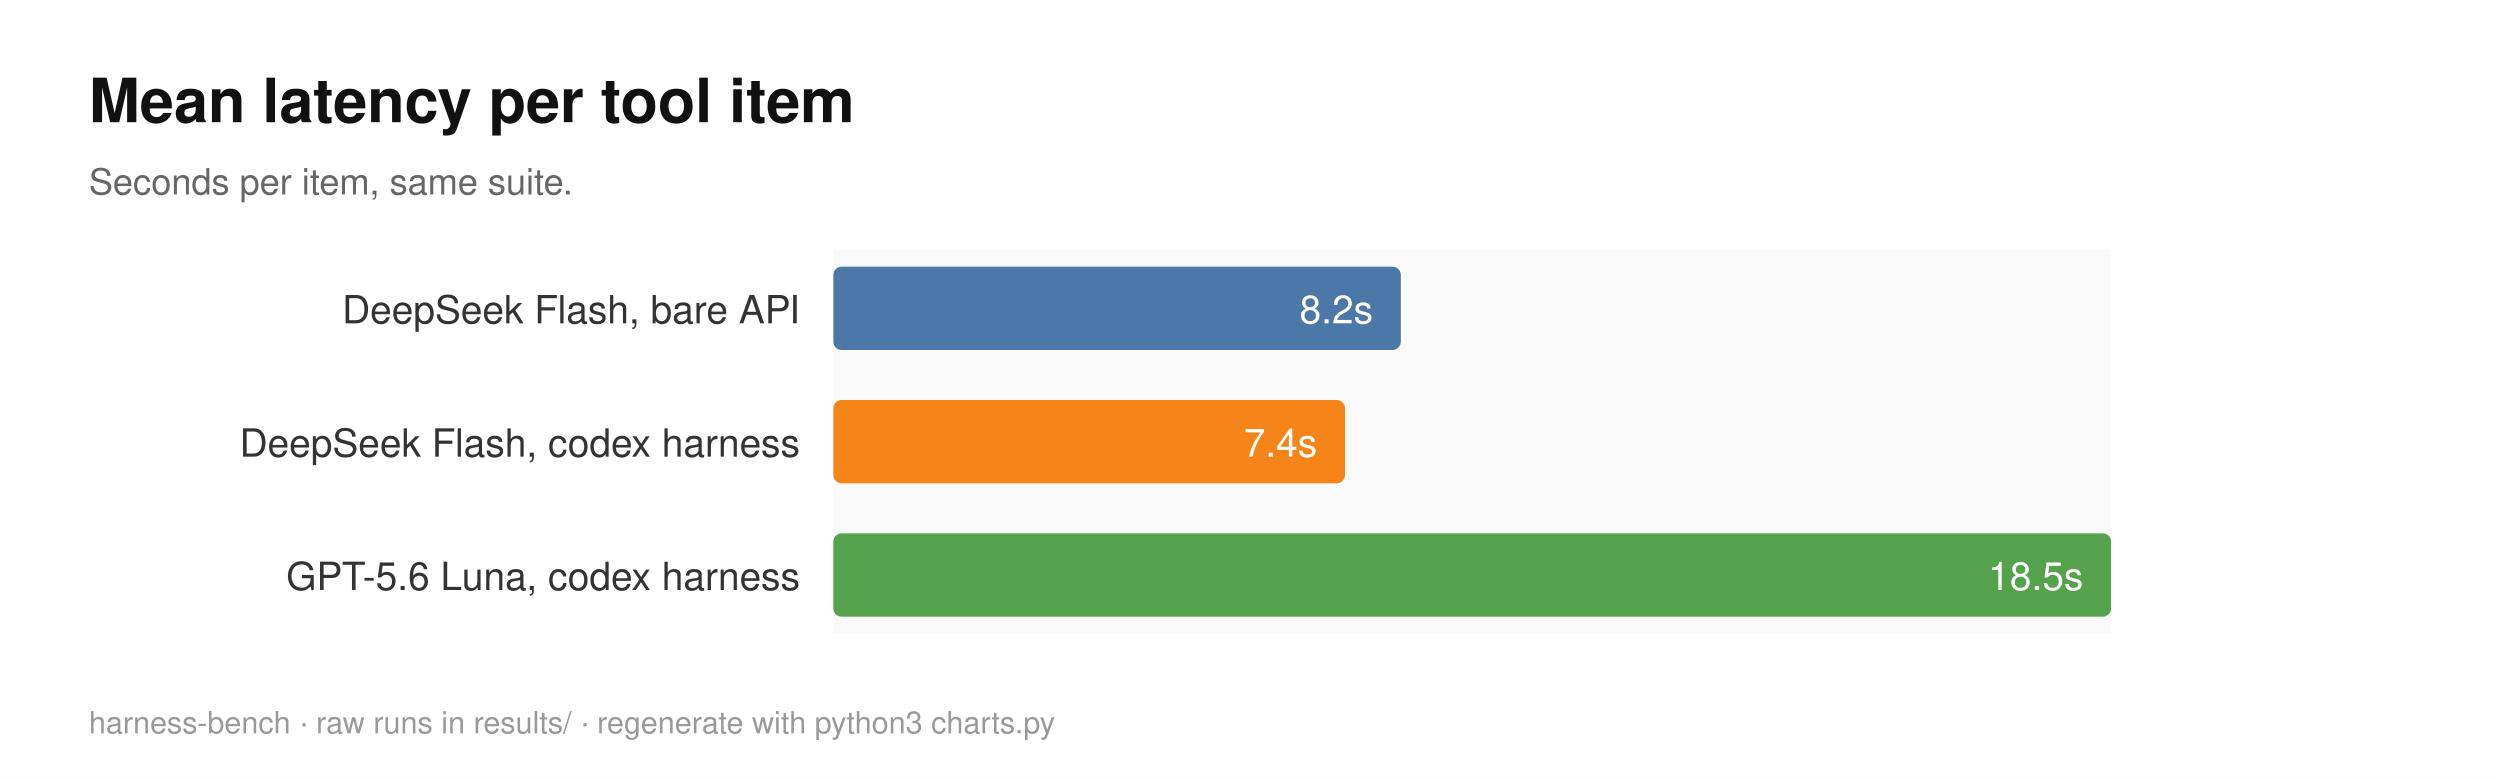
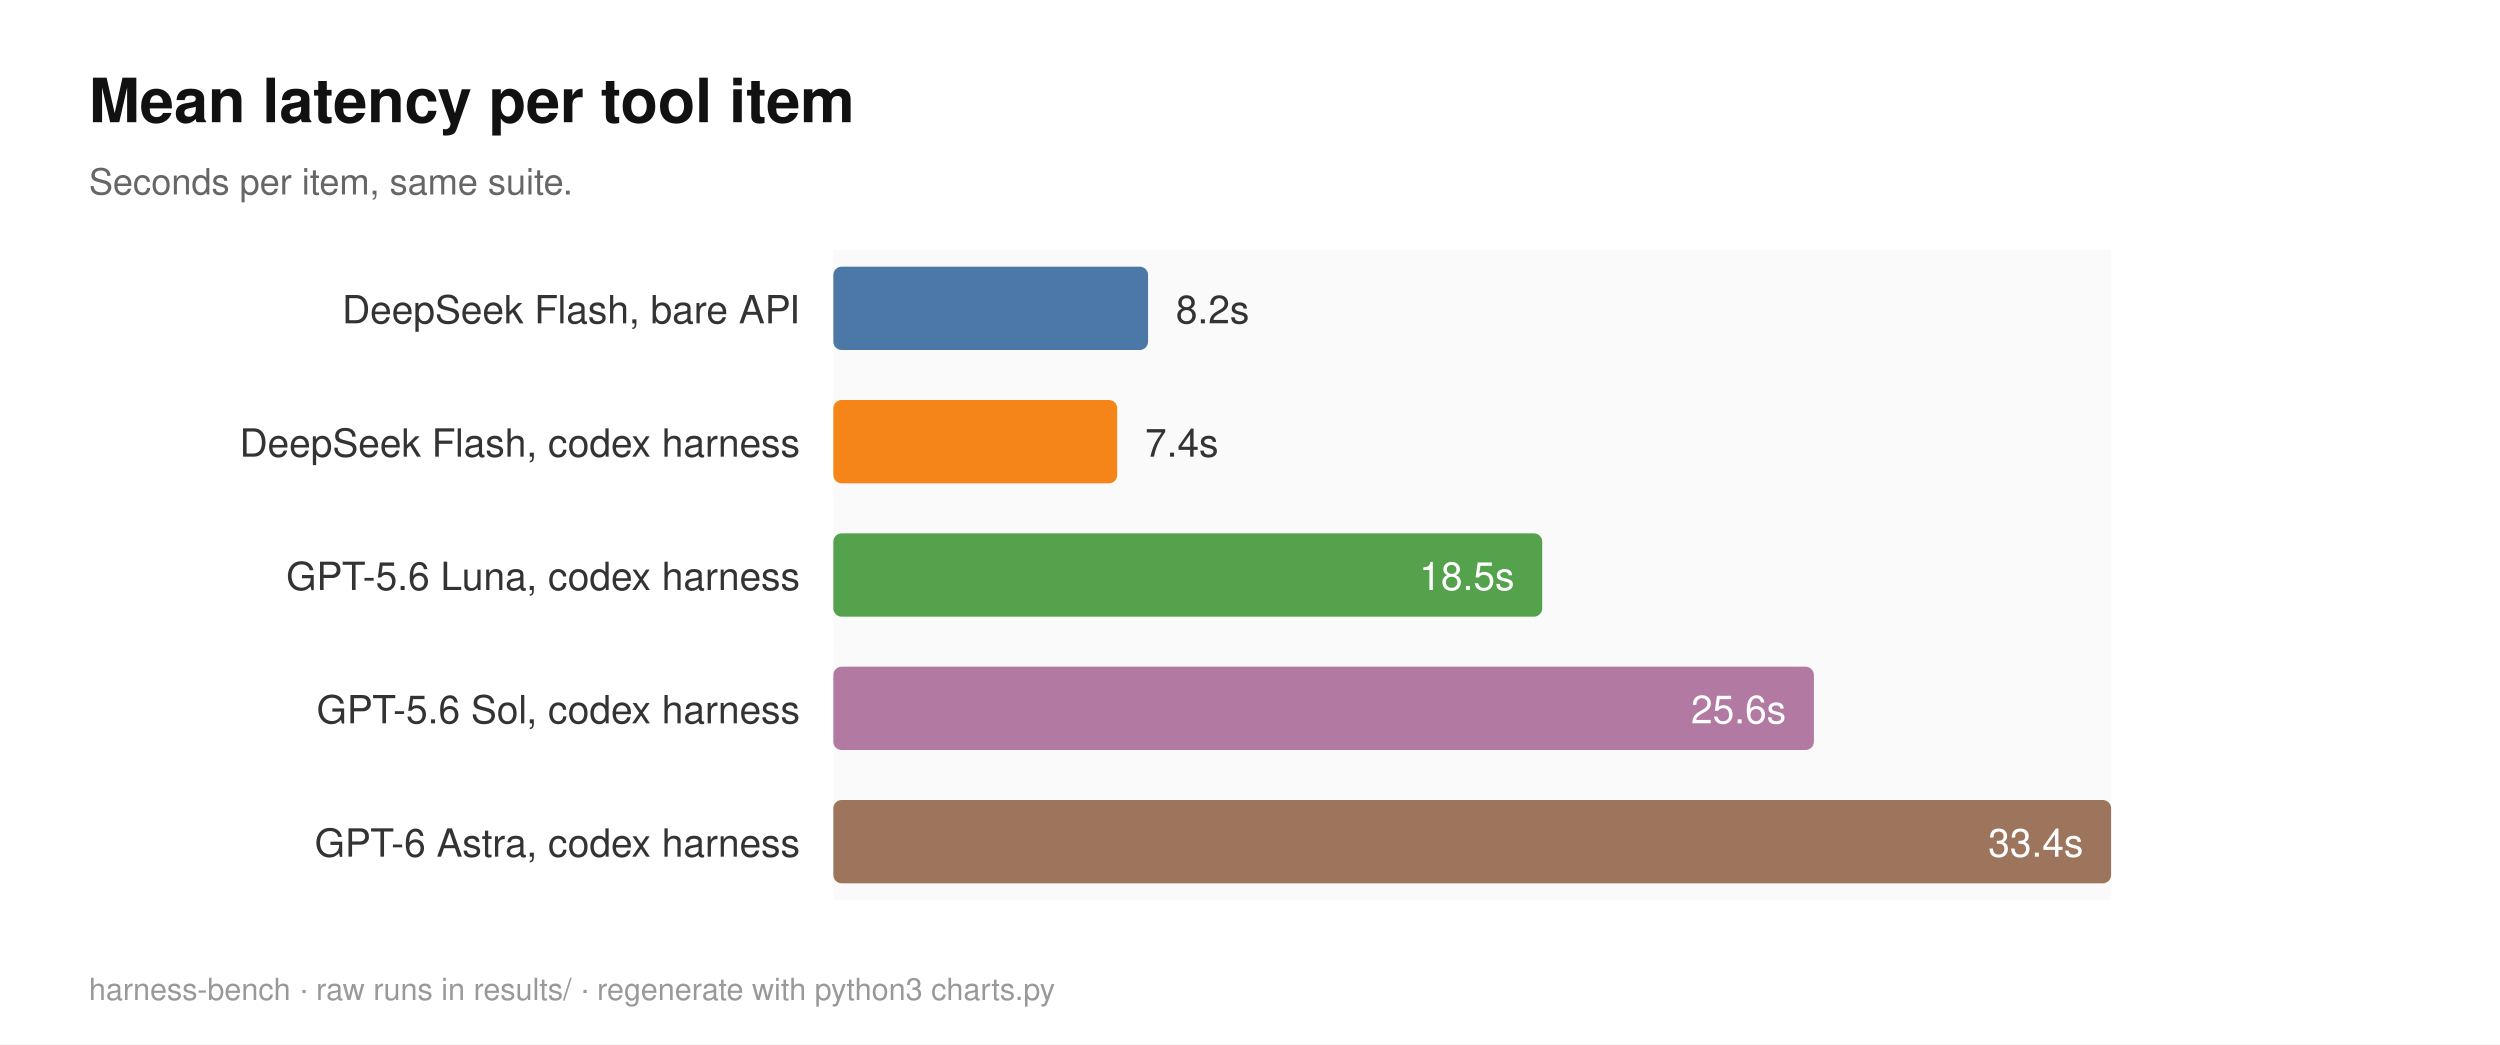
- <svg xmlns="http://www.w3.org/2000/svg" width="900" height="280" viewBox="0 0 900 280" role="img" aria-label="Mean latency per tool item">
-   <rect width="900" height="280" fill="#ffffff" />
+ <svg xmlns="http://www.w3.org/2000/svg" width="900" height="376" viewBox="0 0 900 376" role="img" aria-label="Mean latency per tool item">
+   <rect width="900" height="376" fill="#ffffff" />
  <text x="32" y="44" font-family="-apple-system,BlinkMacSystemFont,Segoe UI,Helvetica,Arial,sans-serif" font-size="22" font-weight="600" fill="#111111">Mean latency per tool item</text>
  <text x="32" y="70" font-family="-apple-system,BlinkMacSystemFont,Segoe UI,Helvetica,Arial,sans-serif" font-size="13" fill="#666666">Seconds per item, same suite.</text>
-   <rect x="300" y="90" width="460" height="138" fill="#fafafa" />
+   <rect x="300" y="90" width="460" height="234" fill="#fafafa" />
  <text x="288" y="116.4" font-family="-apple-system,BlinkMacSystemFont,Segoe UI,Helvetica,Arial,sans-serif" font-size="14" fill="#333333" text-anchor="end">DeepSeek Flash, bare API</text>
-   <rect x="300" y="96" width="204.3" height="30" rx="3" fill="#4c78a8" />
-   <text x="494.3" y="116.4" font-family="-apple-system,BlinkMacSystemFont,Segoe UI,Helvetica,Arial,sans-serif" font-size="14" fill="#ffffff" text-anchor="end">8.2s</text>
+   <rect x="300" y="96" width="113.3" height="30" rx="3" fill="#4c78a8" />
+   <text x="423.3" y="116.4" font-family="-apple-system,BlinkMacSystemFont,Segoe UI,Helvetica,Arial,sans-serif" font-size="14" fill="#333333">8.2s</text>
  <text x="288" y="164.4" font-family="-apple-system,BlinkMacSystemFont,Segoe UI,Helvetica,Arial,sans-serif" font-size="14" fill="#333333" text-anchor="end">DeepSeek Flash, codex harness</text>
-   <rect x="300" y="144" width="184.2" height="30" rx="3" fill="#f58518" />
-   <text x="474.2" y="164.4" font-family="-apple-system,BlinkMacSystemFont,Segoe UI,Helvetica,Arial,sans-serif" font-size="14" fill="#ffffff" text-anchor="end">7.4s</text>
+   <rect x="300" y="144" width="102.2" height="30" rx="3" fill="#f58518" />
+   <text x="412.2" y="164.4" font-family="-apple-system,BlinkMacSystemFont,Segoe UI,Helvetica,Arial,sans-serif" font-size="14" fill="#333333">7.4s</text>
  <text x="288" y="212.4" font-family="-apple-system,BlinkMacSystemFont,Segoe UI,Helvetica,Arial,sans-serif" font-size="14" fill="#333333" text-anchor="end">GPT-5.6 Luna, codex harness</text>
-   <rect x="300" y="192" width="460.0" height="30" rx="3" fill="#54a24b" />
-   <text x="750.0" y="212.4" font-family="-apple-system,BlinkMacSystemFont,Segoe UI,Helvetica,Arial,sans-serif" font-size="14" fill="#ffffff" text-anchor="end">18.5s</text>
-   <text x="32" y="264" font-family="-apple-system,BlinkMacSystemFont,Segoe UI,Helvetica,Arial,sans-serif" font-size="11" fill="#999999">harness-bench · raw runs in results/ · regenerate with python3 charts.py</text>
+   <rect x="300" y="192" width="255.2" height="30" rx="3" fill="#54a24b" />
+   <text x="545.2" y="212.4" font-family="-apple-system,BlinkMacSystemFont,Segoe UI,Helvetica,Arial,sans-serif" font-size="14" fill="#ffffff" text-anchor="end">18.5s</text>
+   <text x="288" y="260.4" font-family="-apple-system,BlinkMacSystemFont,Segoe UI,Helvetica,Arial,sans-serif" font-size="14" fill="#333333" text-anchor="end">GPT-5.6 Sol, codex harness</text>
+   <rect x="300" y="240" width="353.0" height="30" rx="3" fill="#b279a2" />
+   <text x="643.0" y="260.4" font-family="-apple-system,BlinkMacSystemFont,Segoe UI,Helvetica,Arial,sans-serif" font-size="14" fill="#ffffff" text-anchor="end">25.6s</text>
+   <text x="288" y="308.4" font-family="-apple-system,BlinkMacSystemFont,Segoe UI,Helvetica,Arial,sans-serif" font-size="14" fill="#333333" text-anchor="end">GPT-6 Astra, codex harness</text>
+   <rect x="300" y="288" width="460.0" height="30" rx="3" fill="#9d755d" />
+   <text x="750.0" y="308.4" font-family="-apple-system,BlinkMacSystemFont,Segoe UI,Helvetica,Arial,sans-serif" font-size="14" fill="#ffffff" text-anchor="end">33.4s</text>
+   <text x="32" y="360" font-family="-apple-system,BlinkMacSystemFont,Segoe UI,Helvetica,Arial,sans-serif" font-size="11" fill="#999999">harness-bench · raw runs in results/ · regenerate with python3 charts.py</text>
</svg>
